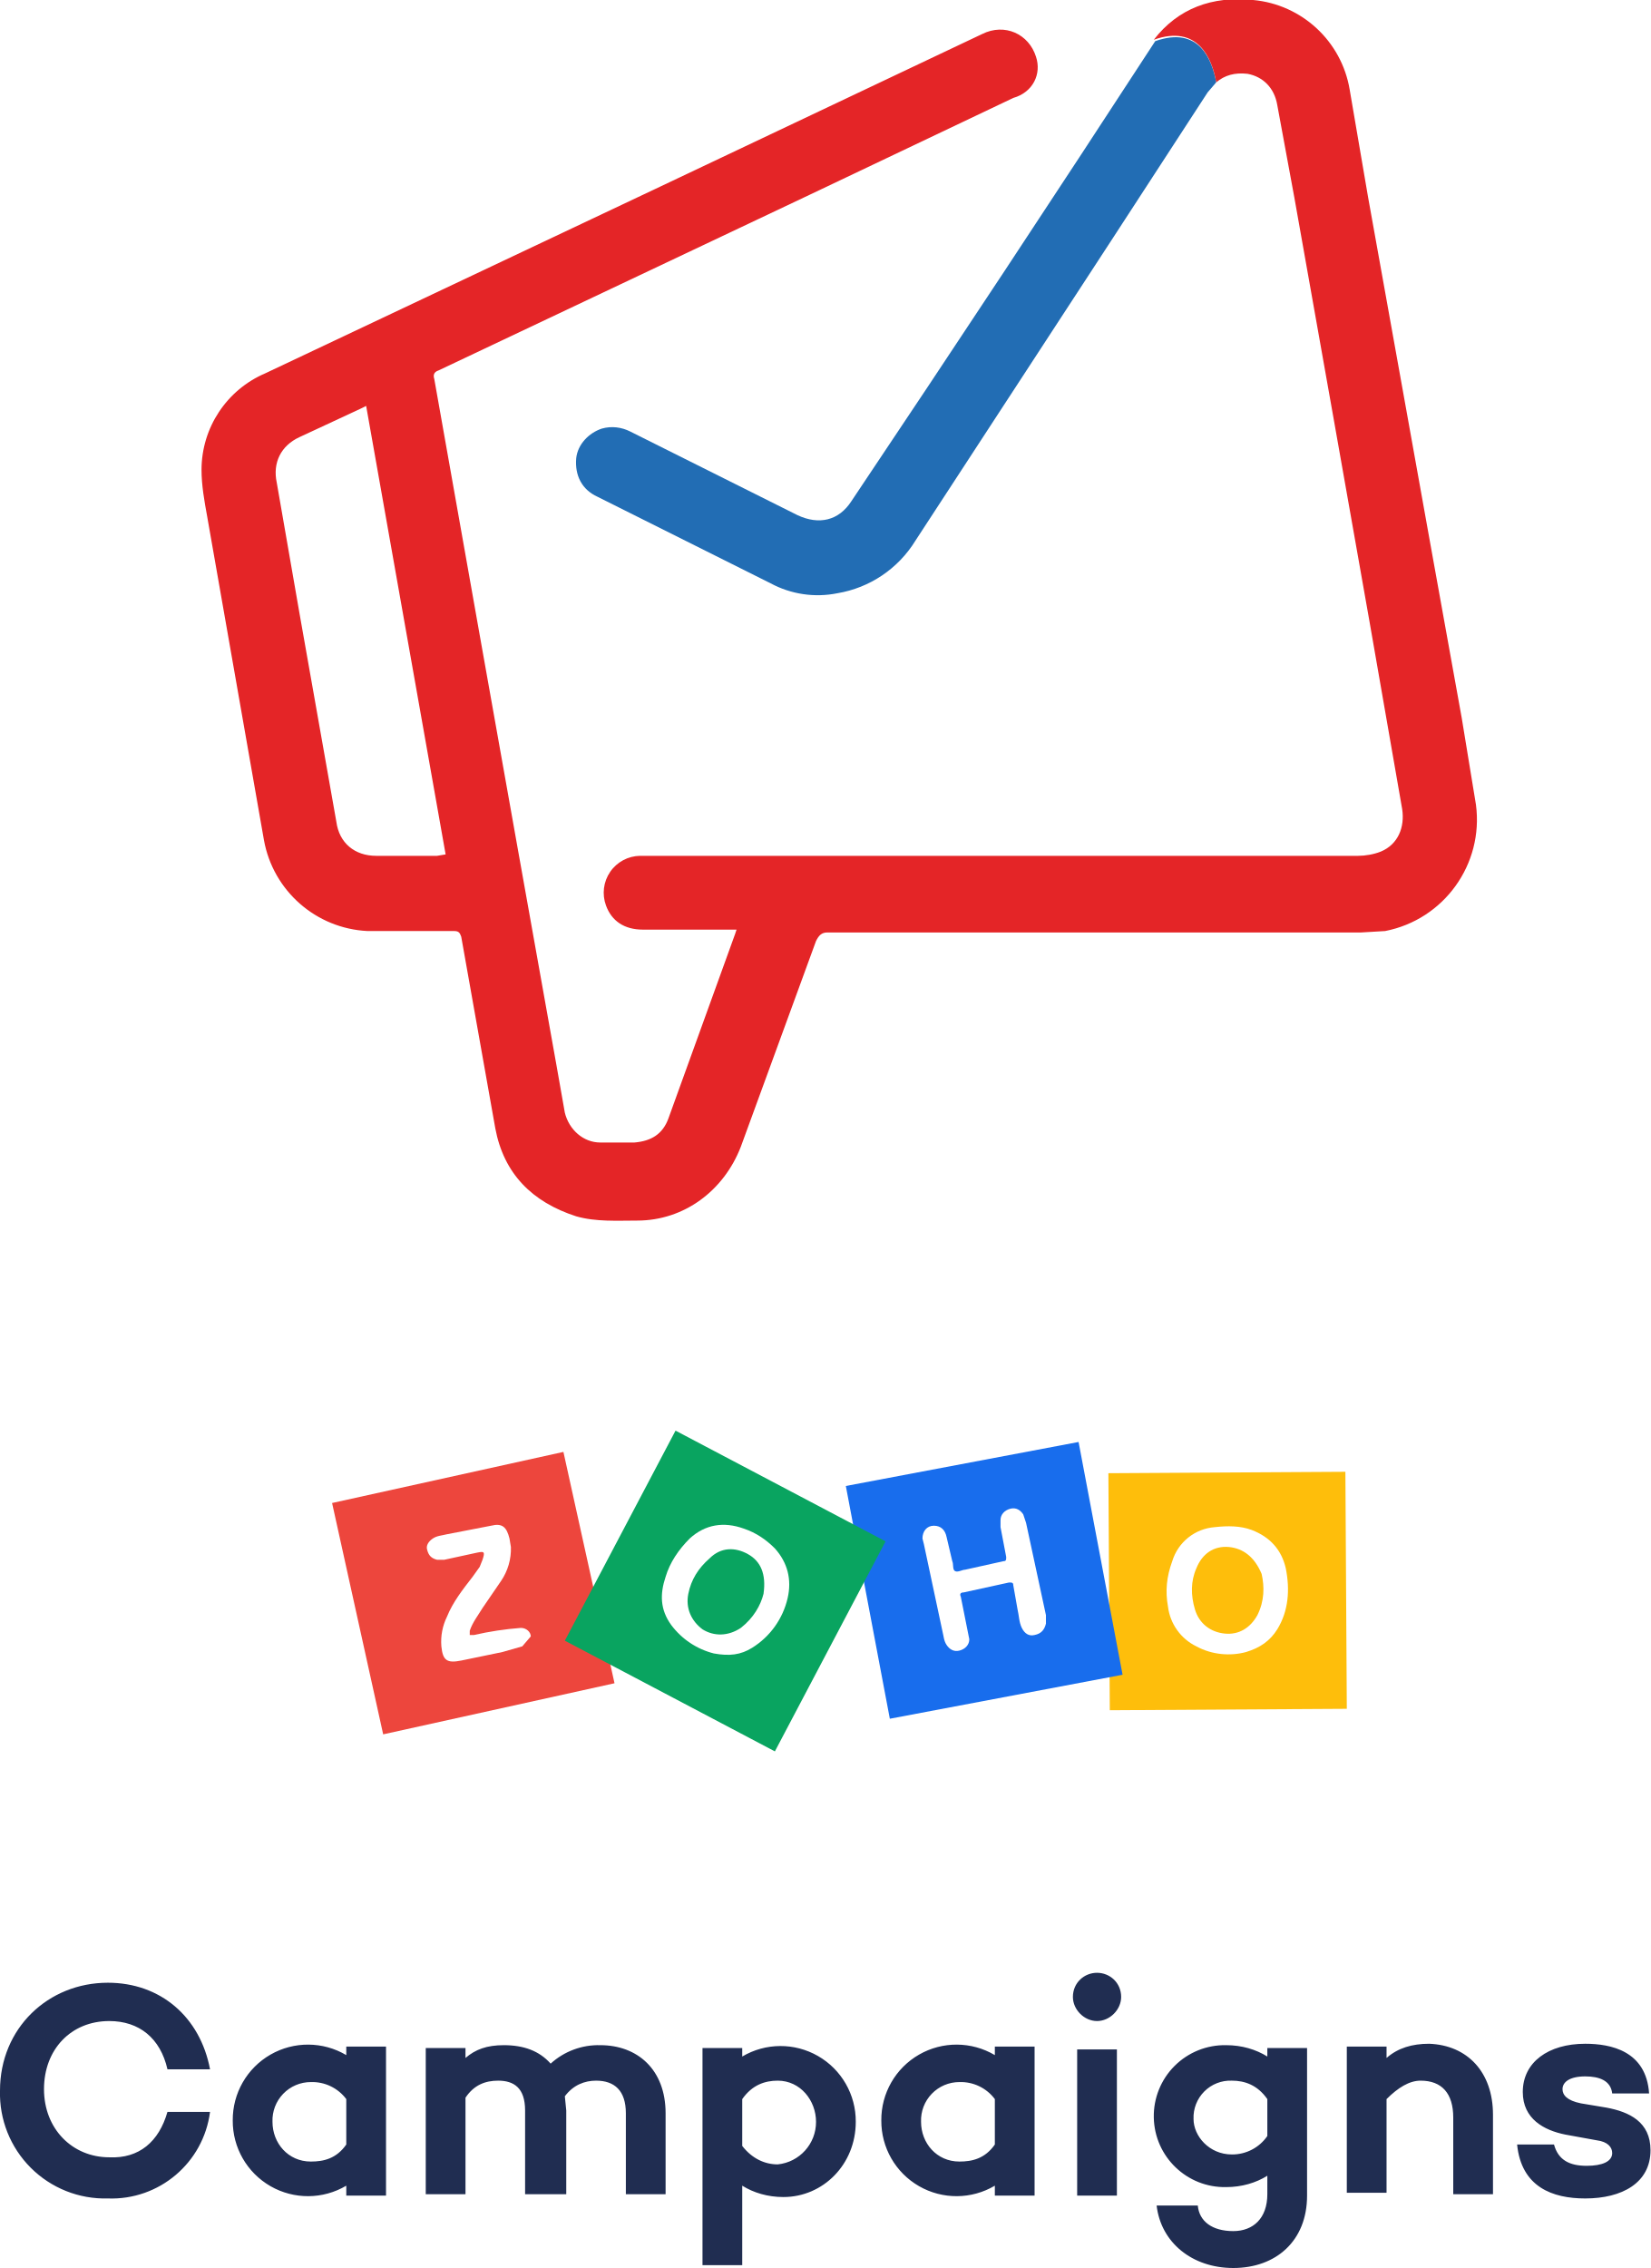
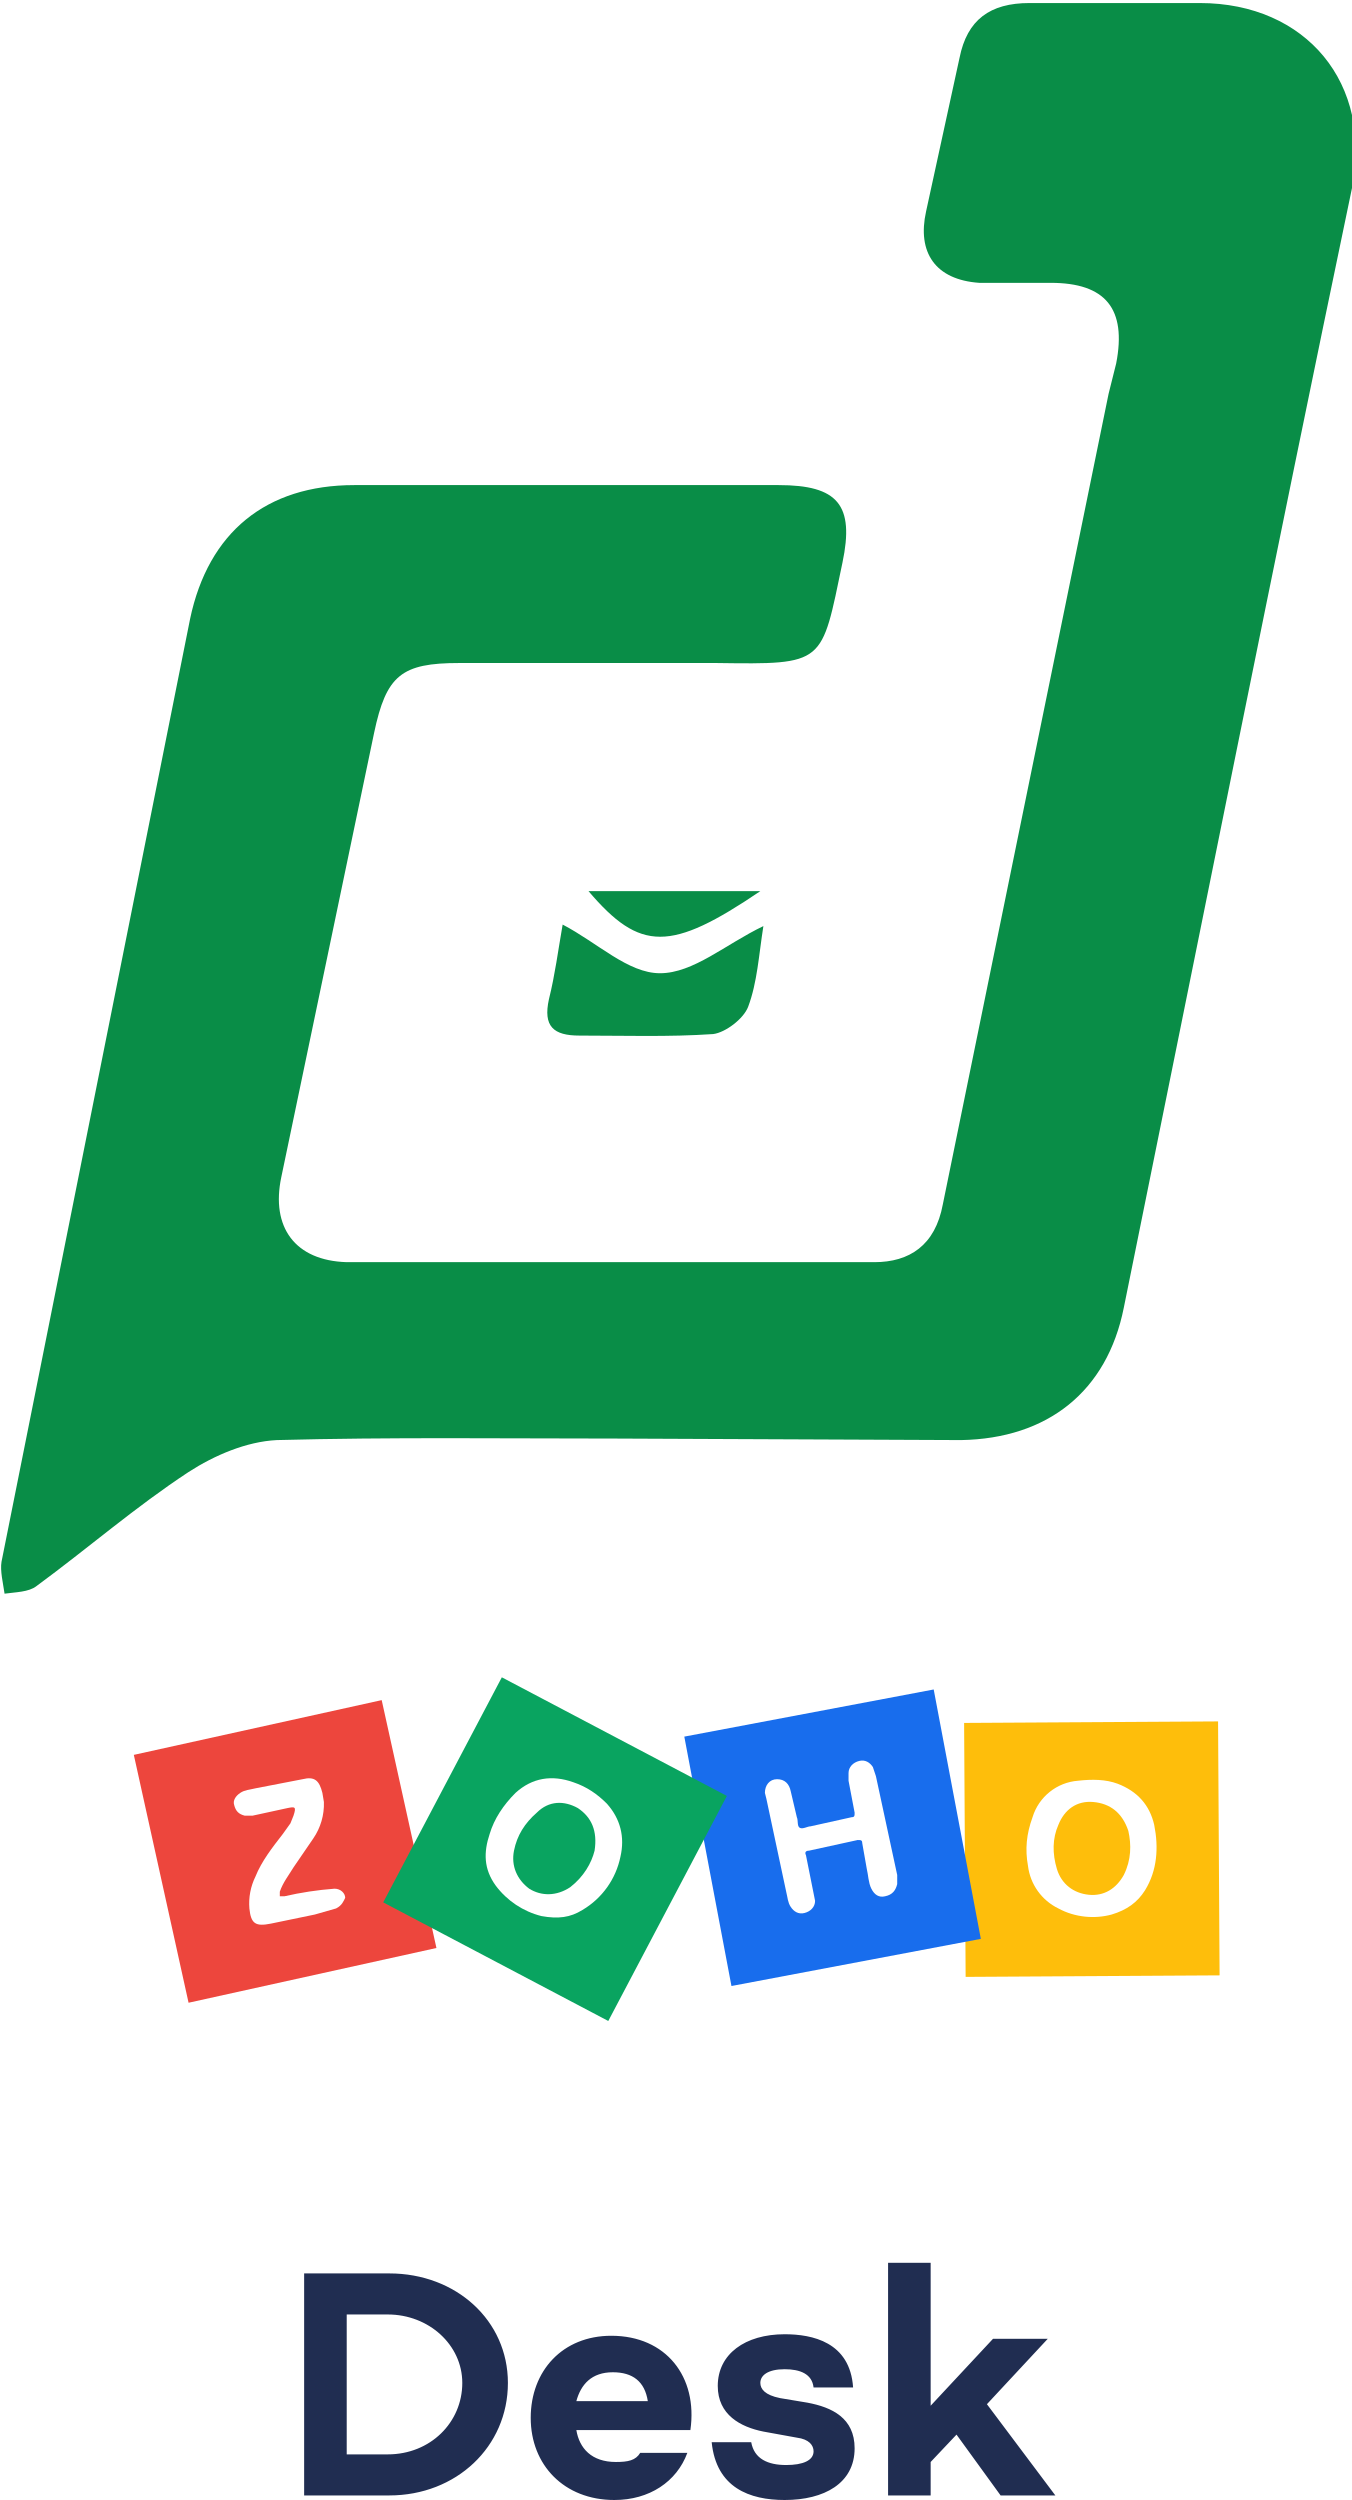
- <svg xmlns="http://www.w3.org/2000/svg" baseProfile="tiny" version="1.2" viewBox="0 0 116.3 159.8">
+ <svg xmlns="http://www.w3.org/2000/svg" baseProfile="tiny" version="1.2" viewBox="0 0 88.9 164.4">
  <defs />
-   <path fill="#FEBE0B" d="M78.1 103.8l.1 16.7 16.7-.1-.1-16.7-16.7.1zm11.9 11c-.5.8-1.2 1.3-2.2 1.6-1.1.3-2.4.2-3.5-.4a3.6 3.6 0 01-2-2.8c-.2-1.1-.1-2.1.3-3.2a3.4 3.4 0 013-2.4c.9-.1 1.8-.1 2.6.2 1.3.5 2.1 1.4 2.4 2.7.3 1.5.2 3-.6 4.3z" />
-   <path fill="#FEBE0B" d="M86.6 109c-1.1-.1-1.9.5-2.3 1.5-.4.9-.4 1.9-.1 2.9.3 1 1.1 1.6 2.1 1.7 1 .1 1.8-.4 2.3-1.3.5-1 .5-2 .3-2.9-.5-1.2-1.3-1.8-2.3-1.9z" />
-   <path fill="#186DED" d="M59.6 104.7l3.1 16.4 16.4-3.1-3.1-16.4-16.4 3.1zm14.1 9.7c-.1.4-.3.7-.8.8-.4.1-.7-.1-.9-.5-.2-.4-.2-.9-.3-1.3l-.3-1.7c0-.2-.1-.2-.3-.2l-3.2.7c-.2 0-.3.1-.2.3l.5 2.5.1.5c0 .4-.3.7-.7.8-.4.1-.7-.1-.9-.4-.2-.3-.2-.6-.3-1l-1.3-6.1-.1-.4c0-.5.3-.9.8-.9s.8.3.9.8l.4 1.7c.1.2 0 .6.2.7.2.1.5-.1.7-.1l2.7-.6c.2 0 .2-.1.2-.3l-.4-2.1v-.5c0-.4.3-.7.7-.8.4-.1.7.1.9.4l.2.6 1.4 6.5v.6z" />
-   <path fill="#ED463D" d="M23.4 105.9l3.6 16.3 16.3-3.6-3.6-16.3-16.3 3.6zM36.8 116l-1.4.4-2.9.6c-1 .2-1.3 0-1.4-1a4 4 0 01.4-2.1c.4-1 1.1-1.9 1.8-2.8l.5-.7.2-.5c.2-.6.1-.6-.4-.5l-2.3.5h-.5c-.4-.1-.6-.3-.7-.7-.1-.3.1-.6.4-.8.3-.2.6-.2 1-.3l3.1-.6c.8-.2 1.1.1 1.3.9l.1.6a4 4 0 01-.7 2.4l-1.3 1.9c-.3.5-.7 1-.9 1.6v.3h.3a22.1 22.1 0 013.3-.5c.4 0 .7.3.7.6l-.6.7z" />
-   <path fill="#09A460" d="M52.7 109.5c-.9-.5-1.9-.5-2.7.3-.8.7-1.3 1.5-1.5 2.5-.2 1 .2 1.9 1 2.5.8.5 1.8.5 2.7-.1.9-.7 1.4-1.6 1.6-2.4.2-1.4-.2-2.3-1.1-2.8z" />
-   <path fill="#09A460" d="M47.6 100.8l-7.8 14.8 14.8 7.8 7.8-14.8-14.8-7.8zm5.4 15.3c-.8.5-1.6.6-2.7.4a5.4 5.4 0 01-3-2c-.8-1.1-.8-2.2-.4-3.4.3-1 .9-1.9 1.7-2.7 1.1-1 2.4-1.2 3.8-.7.9.3 1.6.8 2.2 1.4.9 1 1.2 2.2.9 3.5a5.6 5.6 0 01-2.5 3.5z" />
+   <path fill="#FEBE0B" d="M63.4 113.3l.1 16.7 16.7-.1-.1-16.7-16.7.1zm11.9 11c-.5.8-1.2 1.3-2.2 1.6-1.1.3-2.4.2-3.5-.4a3.6 3.6 0 01-2-2.8c-.2-1.1-.1-2.1.3-3.2a3.4 3.4 0 013-2.4c.9-.1 1.8-.1 2.6.2 1.3.5 2.1 1.4 2.4 2.7.3 1.5.2 3-.6 4.3z" />
+   <path fill="#FEBE0B" d="M71.9 118.5c-1.1-.1-1.9.5-2.3 1.5-.4.9-.4 1.9-.1 2.9.3 1 1.1 1.6 2.1 1.7 1 .1 1.8-.4 2.3-1.3.5-1 .5-2 .3-2.9-.4-1.2-1.2-1.8-2.3-1.9z" />
+   <path fill="#186DED" d="M45 114.2l3.1 16.4 16.4-3.1-3.1-16.4-16.4 3.1zm14 9.7c-.1.4-.3.7-.8.8-.4.1-.7-.1-.9-.5-.2-.4-.2-.9-.3-1.3l-.3-1.7c0-.2-.1-.2-.3-.2l-3.2.7c-.2 0-.3.1-.2.3l.5 2.5.1.5c0 .4-.3.7-.7.8-.4.1-.7-.1-.9-.4-.2-.3-.2-.6-.3-1l-1.3-6.1-.1-.4c0-.5.3-.9.8-.9s.8.3.9.8l.4 1.7c.1.2 0 .6.2.7.2.1.5-.1.7-.1l2.7-.6c.2 0 .2-.1.2-.3l-.4-2.1v-.5c0-.4.3-.7.7-.8.4-.1.7.1.9.4l.2.6 1.4 6.5v.6z" />
+   <path fill="#ED463D" d="M8.8 115.4l3.6 16.3 16.3-3.6-3.6-16.3-16.3 3.6zm13.3 10.1l-1.4.4-2.9.6c-1 .2-1.3 0-1.4-1a4 4 0 01.4-2.1c.4-1 1.1-1.9 1.8-2.8l.5-.7.2-.5c.2-.6.1-.6-.4-.5l-2.3.5h-.5c-.4-.1-.6-.3-.7-.7-.1-.3.1-.6.4-.8.3-.2.6-.2 1-.3l3.1-.6c.8-.2 1.1.1 1.3.9l.1.6a4 4 0 01-.7 2.4l-1.3 1.9c-.3.5-.7 1-.9 1.6v.3h.3a22.1 22.1 0 013.3-.5c.4 0 .7.3.7.6-.1.2-.2.5-.6.7z" />
  <g>
-     <path fill="none" d="M25.3 28.9l-4.3 2c-1.3.6-1.9 1.7-1.6 3.2a295 295 0 011.6 9.2L23.6 58c.3 1.5 1.3 2.3 2.8 2.4H31.3l-5.6-31.6-.4.1z" />
+     <path fill="#09A460" d="M38 118.9c-.9-.5-1.9-.5-2.7.3-.8.7-1.3 1.5-1.5 2.5-.2 1 .2 1.9 1 2.5.8.5 1.8.5 2.7-.1.9-.7 1.4-1.6 1.6-2.4.2-1.3-.2-2.2-1.1-2.8z" />
+     <path fill="#09A460" d="M33 110.3l-7.8 14.8 14.8 7.8 7.8-14.8-14.8-7.8zm5.3 15.3c-.8.5-1.6.6-2.7.4a5.4 5.4 0 01-3-2c-.8-1.1-.8-2.2-.4-3.4.3-1 .9-1.9 1.7-2.7 1.1-1 2.4-1.2 3.8-.7.9.3 1.6.8 2.2 1.4.9 1 1.2 2.2.9 3.5a5.3 5.3 0 01-2.5 3.5z" />
  </g>
-   <path fill="#226DB4" d="M85.7 5.8l-.6.7-6.7 10.3-13.9 21.3a8 8 0 01-5.5 3.7 7 7 0 01-4.7-.7L42.1 35c-1.1-.5-1.6-1.5-1.5-2.7.1-1 .9-1.8 1.8-2.1.7-.2 1.4-.1 2 .2l11.8 5.9c1.5.7 2.9.4 3.8-1A2888 2888 0 0081.4 2.9c3.1-1.1 4 1.3 4.3 2.9z" />
-   <path fill="#E42527" d="M104 56.7l-1-6.1-2.2-12.2-2.1-11.7-2.3-12.8-1.3-7.6A7.6 7.6 0 0088.3 0c-2.9-.3-5.3.6-7 2.8 3.1-1.1 4.1 1.3 4.4 3 .6-.5 1.3-.7 2.2-.6 1.1.2 1.9 1 2.1 2.2l1.2 6.5 2.7 15.2 2.6 14.7L98.8 57c.2 1.3-.3 2.5-1.5 3-.5.2-1.1.3-1.6.3H45.1a2.6 2.6 0 00-2.4 3.5c.4 1.1 1.3 1.7 2.6 1.7h6.6l-.1.3-4.7 13c-.4 1.1-1.2 1.6-2.4 1.7h-2.4c-1.2 0-2.2-.9-2.5-2.1l-.6-3.4-2.7-15.1-2.6-14.6-3.3-18.6c-.1-.3 0-.5.3-.6l26.2-12.4 14.3-6.8c1.4-.4 2-1.7 1.6-2.9-.5-1.6-2.2-2.4-3.8-1.6l-23 10.9-27.5 13a7.4 7.4 0 00-4.5 6.8c0 1.1.2 2.2.4 3.3l4 22.8a7.8 7.8 0 007.3 6.4H32c.3 0 .4.1.5.4l2.4 13.5c.6 3.2 2.6 5.2 5.7 6.2 1.4.4 2.9.3 4.3.3 3.3 0 6.1-2.1 7.3-5.2l5.3-14.5c.2-.4.4-.6.8-.6h37.6l1.7-.1a8 8 0 006.4-8.9zm-73.2 3.6h-4.3c-1.5 0-2.6-.9-2.8-2.4l-2.6-14.7-1.6-9.2c-.3-1.4.3-2.6 1.6-3.2l4.3-2 .4-.2 5.6 31.6-.6.1z" />
-   <path fill="#202D51" d="M11.8 148.8h3a7 7 0 01-7.2 6.1 7.4 7.4 0 01-7.6-7.6c0-4.4 3.4-7.6 7.6-7.6 3.7 0 6.5 2.4 7.2 6.1h-3c-.5-2.2-2-3.4-4.1-3.4-2.7 0-4.6 2-4.6 4.8s2 4.8 4.6 4.8c2.1.1 3.5-1.1 4.1-3.2zm15.4-4.4v10.3h-2.8v-.7a5.3 5.3 0 01-8-4.6 5.3 5.3 0 018-4.6v-.6h2.8zm-2.8 6.7v-3.2a3 3 0 00-2.5-1.2 2.7 2.7 0 00-2.7 2.8c0 1.5 1.1 2.8 2.7 2.8.9 0 1.8-.2 2.5-1.2zm22.5-2.2v5.7h-2.8v-5.7c0-1.6-.8-2.3-2.1-2.3-.8 0-1.6.3-2.2 1.1l.1 1v5.9H37v-5.9c0-1.6-.8-2.1-1.9-2.1-.9 0-1.7.3-2.3 1.2v6.8H30v-10.3h2.8v.7c.7-.6 1.5-.9 2.7-.9 1.4 0 2.5.4 3.3 1.3a5 5 0 013.5-1.3c2.6 0 4.6 1.7 4.6 4.8zm13.4.6c0 3-2.3 5.3-5.1 5.3-1.1 0-2.1-.3-2.9-.8v5.6h-2.8v-15.3h2.8v.6a5.3 5.3 0 018 4.6zm-2.8 0c0-1.5-1.1-2.9-2.7-2.9-.9 0-1.8.3-2.5 1.3v3.3c.7.9 1.6 1.3 2.5 1.3a3 3 0 002.7-3zm15.4-5.1v10.3h-2.8v-.7a5.3 5.3 0 01-8-4.6 5.3 5.3 0 018-4.6v-.6h2.8zm-2.8 6.7v-3.2a3 3 0 00-2.5-1.2 2.7 2.7 0 00-2.7 2.8c0 1.5 1.1 2.8 2.7 2.8.9 0 1.8-.2 2.5-1.2zm5.5-10.4c0-1 .8-1.7 1.7-1.7.9 0 1.7.7 1.7 1.7 0 .9-.8 1.7-1.7 1.7-.9 0-1.7-.8-1.7-1.7zm3.1 3.7v10.3h-2.8v-10.3h2.8zm13.4 0v10.3c0 3.2-2.2 5.1-5.2 5.1-2.9 0-5.1-1.8-5.4-4.4h2.9c.1 1.1 1 1.8 2.5 1.8 1.4 0 2.4-.9 2.4-2.6v-1.3c-.8.5-1.8.8-2.9.8a5 5 0 01-5.1-4.9 5 5 0 015.1-5.1c1.1 0 2.1.3 2.9.8v-.6h2.8zm-2.8 6.1v-2.6c-.7-1-1.6-1.3-2.5-1.3a2.6 2.6 0 00-2.7 2.7c0 1.2 1.1 2.5 2.7 2.5a3 3 0 002.5-1.3zm15.9-1.5v5.6h-2.8v-5.4c0-1.7-.8-2.6-2.3-2.6-.8 0-1.6.5-2.4 1.3v6.6h-2.8v-10.3h2.8v.8c.8-.7 1.8-1 3-1 2.7.1 4.5 2 4.5 5zm6.6 3.6c1.1 0 1.8-.3 1.8-.9 0-.4-.3-.8-1.1-.9l-2.2-.4c-1.5-.3-3-1.1-3-3 0-2.1 1.8-3.4 4.4-3.4 1.8 0 4.3.5 4.5 3.5h-2.6c-.1-.9-.9-1.2-1.9-1.2-1.1 0-1.6.4-1.6.9 0 .4.3.8 1.3 1l1.8.3c1.6.3 3.1 1 3.1 3 0 2.3-2 3.4-4.6 3.4-2.3 0-4.5-.8-4.8-3.8h2.6c.3 1.1 1.1 1.5 2.3 1.5z" />
+   <path fill="#098D47" d="M40.6 94.6c-7.5 0-14.9-.1-22.4.1-2 .1-4.1 1-5.8 2.1-3.5 2.3-6.6 5-10 7.5-.5.4-1.4.4-2.1.5-.1-.7-.3-1.5-.2-2.1l12.4-62c1.2-5.7 5-8.8 10.8-8.8h27.9c3.9 0 5 1.3 4.2 5.1-1.4 6.7-1.1 6.7-8.3 6.6H30.2c-3.8 0-4.8.8-5.6 4.6l-6.1 29.2c-.7 3.3.9 5.5 4.3 5.6h34.7c2.3 0 4-1.1 4.5-3.8l10.9-53.3.5-2c.7-3.6-.7-5.3-4.3-5.3h-4.7c-2.9-.2-4.1-2-3.5-4.7l2.2-10.1c.5-2.5 2-3.6 4.6-3.6h11.2c7 0 11.4 5.3 10 12.2-5.1 24.4-10 49-15 73.6-1.1 5.5-5 8.6-10.7 8.7l-22.6-.1zm-4.5-28.9c-.4 1.8.3 2.4 2 2.4 2.9 0 5.9.1 8.8-.1.8-.1 2-1 2.3-1.8.6-1.6.7-3.4 1-5.3-2.5 1.2-4.6 3.1-6.8 3.1-2.1 0-4.1-2-6.4-3.2-.3 1.7-.5 3.3-.9 4.9zm2.6-7.1c3.4 4 5.4 4 11.3 0H38.7z" />
+   <path fill="#202D51" d="M33.4 156.7c0 4.2-3.4 7.4-7.8 7.4H20v-14.6h5.6c4.4 0 7.8 3.1 7.8 7.2zm-3 0c0-2.5-2.2-4.5-4.9-4.5h-2.7v9.2h2.7c2.8 0 4.9-2.1 4.9-4.7zm15 3.1h-7.5c.2 1.2 1 2.1 2.6 2.1.8 0 1.3-.1 1.6-.6h3.1c-.7 1.9-2.5 3.1-4.8 3.1-3.3 0-5.5-2.3-5.5-5.4s2.1-5.4 5.3-5.4c3.6 0 5.7 2.7 5.2 6.2zm-7.5-1.9h4.7c-.2-1.3-1-1.9-2.3-1.9-1.4 0-2.1.8-2.4 1.9zm13.8 4.2c1.1 0 1.8-.3 1.8-.9 0-.4-.3-.8-1.1-.9l-2.2-.4c-1.5-.3-3-1.1-3-3 0-2.1 1.8-3.4 4.4-3.4 1.8 0 4.3.5 4.5 3.5h-2.6c-.1-.9-.9-1.2-1.9-1.2-1.1 0-1.6.4-1.6.9 0 .4.3.8 1.3 1l1.8.3c1.6.3 3.1 1 3.1 3 0 2.3-2 3.4-4.6 3.4-2.3 0-4.5-.8-4.8-3.8h2.6c.2 1.1 1.1 1.5 2.3 1.5zm11.2-2l-1.7 1.8v2.2h-2.8v-15.3h2.8v9.4l4.1-4.4h3.6l-4 4.3 4.5 6h-3.6l-2.9-4z" />
</svg>
